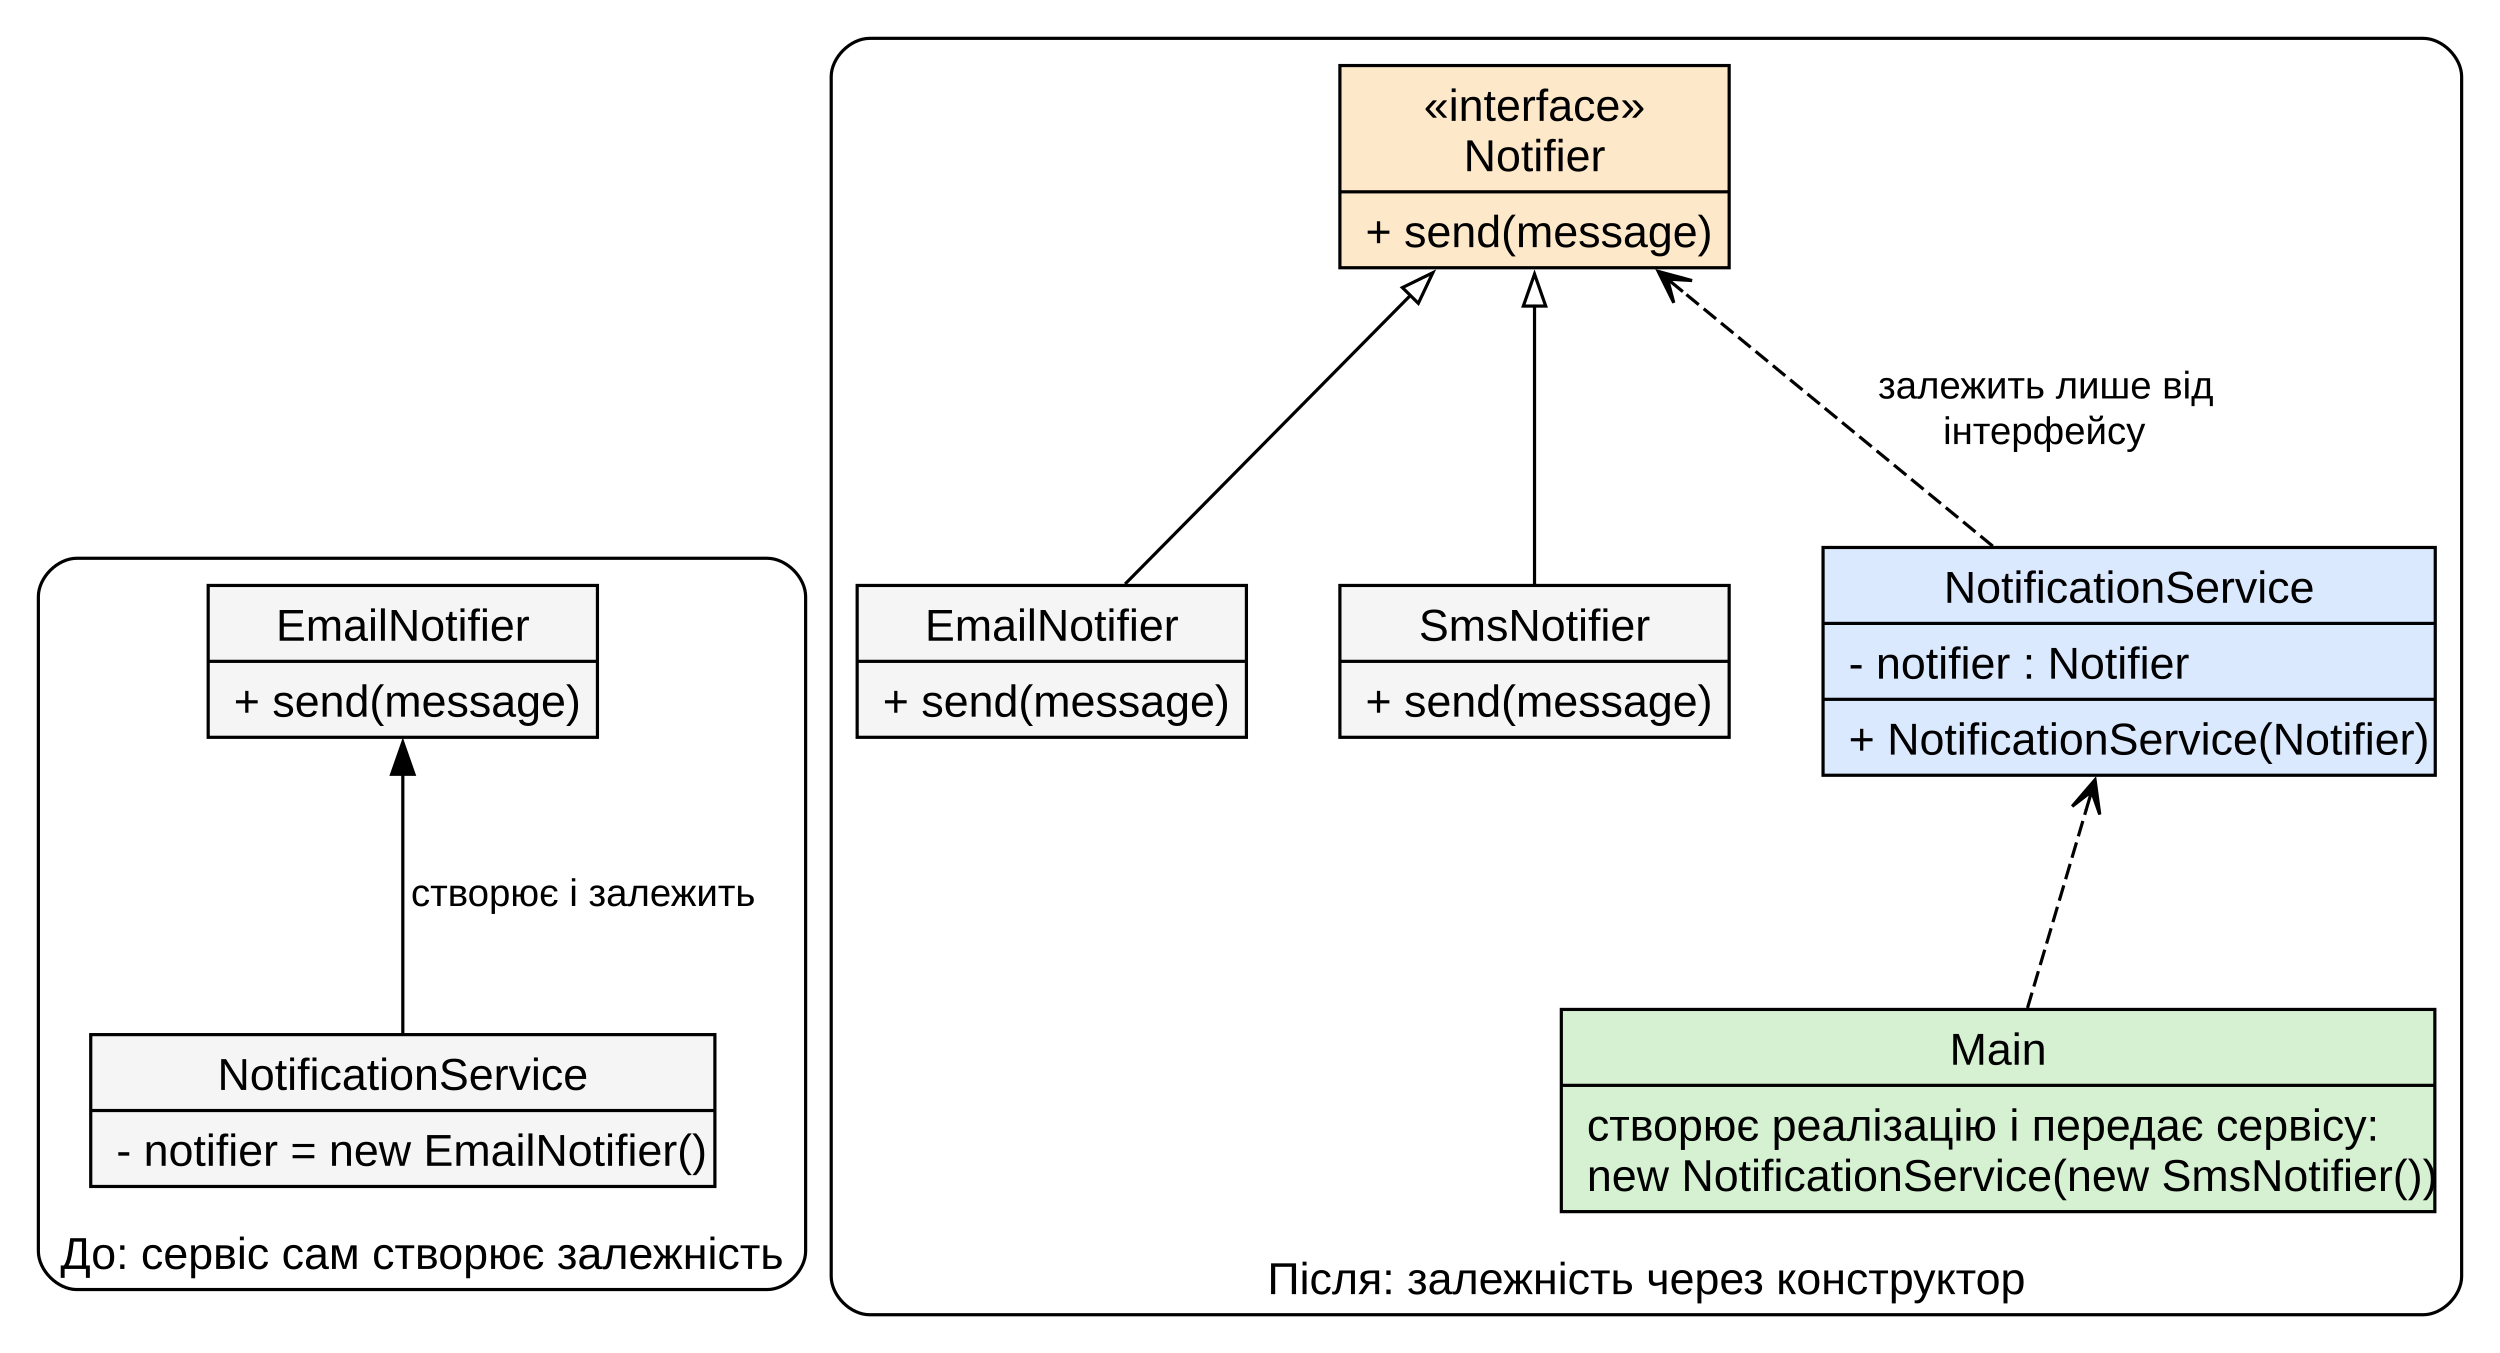
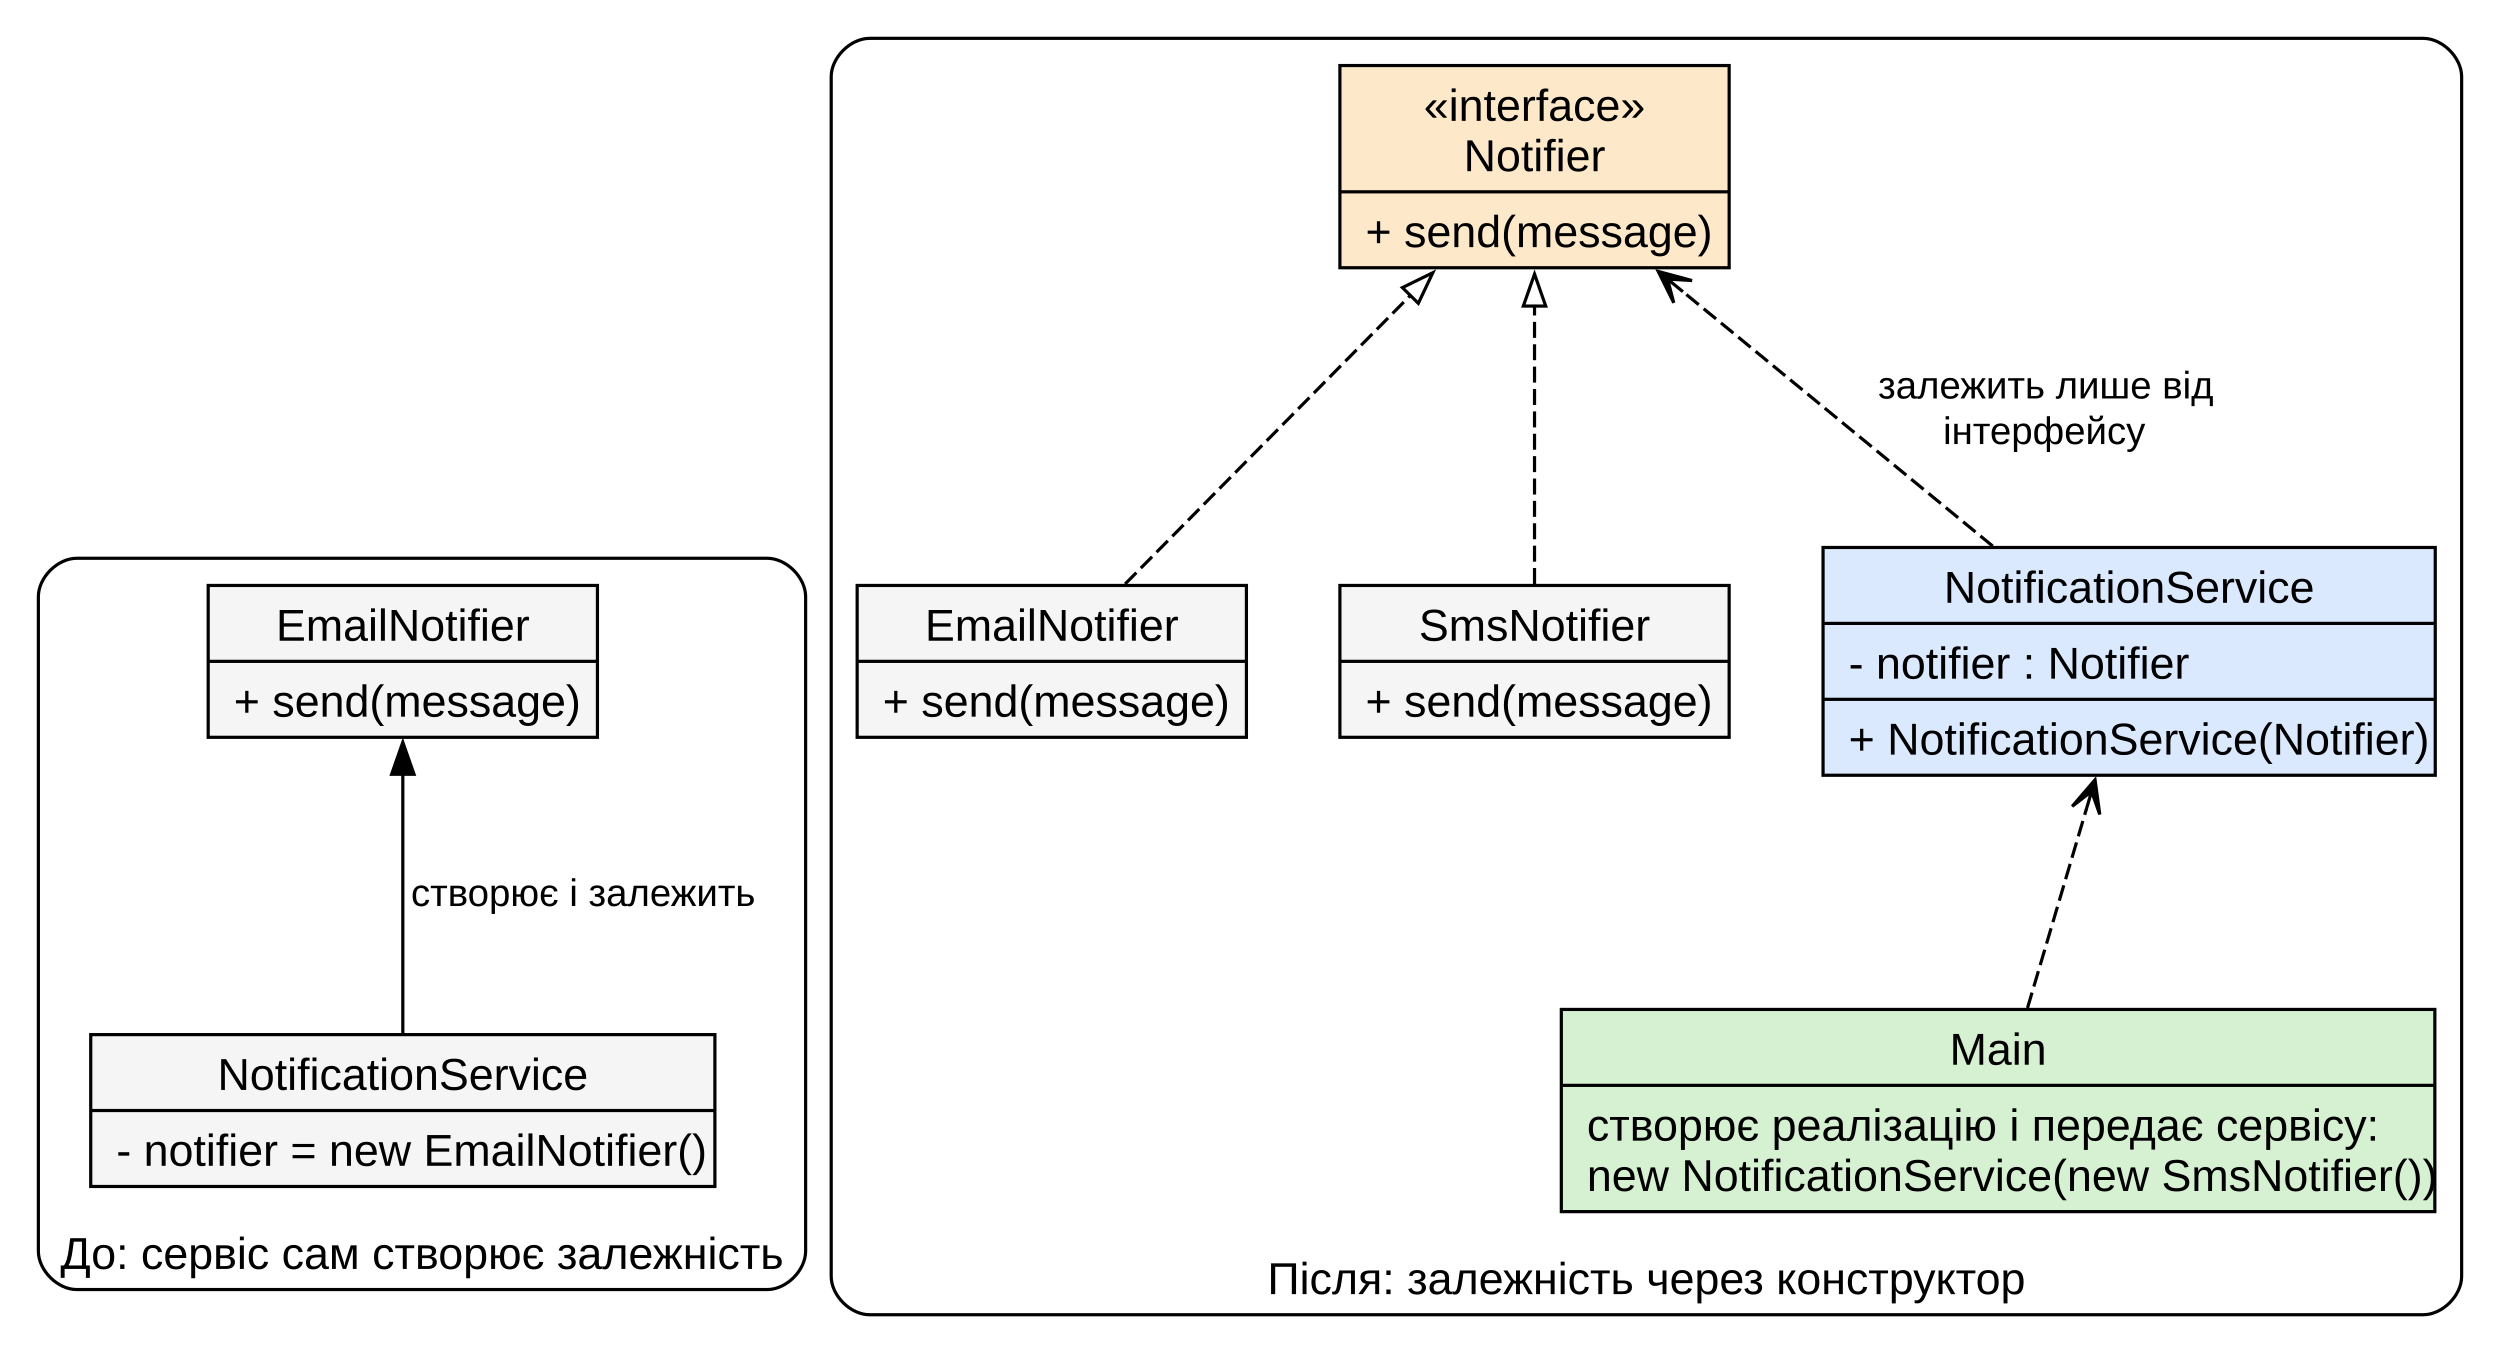
<svg xmlns="http://www.w3.org/2000/svg" width="782pt" height="423pt" viewBox="0.00 0.00 782.00 423.00">
  <g id="graph0" class="graph" transform="scale(1 1) rotate(0) translate(4 419.25)">
    <polygon fill="white" stroke="none" points="-4,4 -4,-419.25 778,-419.25 778,4 -4,4" />
    <g id="clust1" class="cluster">
      <path fill="white" stroke="black" d="M20,-15.88C20,-15.88 236,-15.88 236,-15.88 242,-15.88 248,-21.88 248,-27.88 248,-27.88 248,-232.62 248,-232.62 248,-238.62 242,-244.62 236,-244.62 236,-244.62 20,-244.62 20,-244.62 14,-244.62 8,-238.62 8,-232.62 8,-232.62 8,-27.88 8,-27.88 8,-21.88 14,-15.88 20,-15.88" />
      <text xml:space="preserve" text-anchor="middle" x="128" y="-22.32" font-family="Liberation Sans" font-size="14.00">До: сервіс сам створює залежність</text>
    </g>
    <g id="clust2" class="cluster">
      <path fill="white" stroke="black" d="M268,-8C268,-8 754,-8 754,-8 760,-8 766,-14 766,-20 766,-20 766,-395.25 766,-395.25 766,-401.25 760,-407.25 754,-407.25 754,-407.25 268,-407.25 268,-407.25 262,-407.25 256,-401.25 256,-395.25 256,-395.25 256,-20 256,-20 256,-14 262,-8 268,-8" />
      <text xml:space="preserve" text-anchor="middle" x="511" y="-14.45" font-family="Liberation Sans" font-size="14.00">Після: залежність через конструктор</text>
    </g>
    <g id="node1" class="node">
      <polygon fill="#f5f5f5" stroke="black" points="24.38,-48.12 24.38,-95.62 219.62,-95.62 219.62,-48.12 24.38,-48.12" />
      <text xml:space="preserve" text-anchor="middle" x="122" y="-78.33" font-family="Liberation Sans" font-size="14.00">NotificationService</text>
      <polyline fill="none" stroke="black" points="24.38,-71.88 219.62,-71.88" />
      <text xml:space="preserve" text-anchor="start" x="32.38" y="-54.58" font-family="Liberation Sans" font-size="14.00">- notifier = new EmailNotifier()</text>
    </g>
    <g id="node2" class="node">
      <polygon fill="#f5f5f5" stroke="black" points="61.12,-188.62 61.12,-236.12 182.88,-236.12 182.88,-188.62 61.12,-188.62" />
      <text xml:space="preserve" text-anchor="middle" x="122" y="-218.82" font-family="Liberation Sans" font-size="14.00">EmailNotifier</text>
      <polyline fill="none" stroke="black" points="61.12,-212.38 182.88,-212.38" />
      <text xml:space="preserve" text-anchor="start" x="69.12" y="-195.07" font-family="Liberation Sans" font-size="14.00">+ send(message)</text>
    </g>
    <g id="edge1" class="edge">
      <path fill="none" stroke="black" d="M122,-96.06C122,-118.26 122,-152.03 122,-177.29" />
      <polygon fill="black" stroke="black" points="118.5,-177.06 122,-187.06 125.5,-177.06 118.5,-177.06" />
      <text xml:space="preserve" text-anchor="middle" x="176.75" y="-135.85" font-family="Liberation Sans" font-size="12.00"> створює і залежить</text>
    </g>
    <g id="node3" class="node">
      <polygon fill="#dbe9ff" stroke="black" points="566.25,-176.75 566.25,-248 757.75,-248 757.75,-176.75 566.25,-176.75" />
      <text xml:space="preserve" text-anchor="middle" x="662" y="-230.7" font-family="Liberation Sans" font-size="14.00">NotificationService</text>
      <polyline fill="none" stroke="black" points="566.25,-224.25 757.75,-224.25" />
      <text xml:space="preserve" text-anchor="start" x="574.25" y="-206.95" font-family="Liberation Sans" font-size="14.00">- notifier : Notifier</text>
      <polyline fill="none" stroke="black" points="566.25,-200.5 757.75,-200.5" />
      <text xml:space="preserve" text-anchor="start" x="574.25" y="-183.2" font-family="Liberation Sans" font-size="14.00">+ NotificationService(Notifier)</text>
    </g>
    <g id="node4" class="node">
      <polygon fill="#fde9c9" stroke="black" points="415.12,-335.5 415.12,-398.75 536.88,-398.75 536.88,-335.5 415.12,-335.5" />
      <text xml:space="preserve" text-anchor="middle" x="476" y="-381.45" font-family="Liberation Sans" font-size="14.00">«interface»</text>
      <text xml:space="preserve" text-anchor="middle" x="476" y="-365.7" font-family="Liberation Sans" font-size="14.00">Notifier</text>
      <polyline fill="none" stroke="black" points="415.12,-359.25 536.88,-359.25" />
      <text xml:space="preserve" text-anchor="start" x="423.12" y="-341.95" font-family="Liberation Sans" font-size="14.00">+ send(message)</text>
    </g>
    <g id="edge2" class="edge">
      <path fill="none" stroke="black" stroke-dasharray="5,2" d="M619.33,-248.42C590.34,-272.23 552.01,-303.71 522.28,-328.12" />
      <polygon fill="black" stroke="black" points="514.69,-334.35 519.56,-324.53 517.61,-331.95 522.41,-328.01 522.41,-328.01 522.41,-328.01 517.61,-331.95 525.27,-331.49 514.69,-334.35" />
      <text xml:space="preserve" text-anchor="start" x="580.14" y="-294.6" font-family="Liberation Sans" font-size="12.00"> залежить лише від</text>
      <text xml:space="preserve" text-anchor="middle" x="633.76" y="-280.35" font-family="Liberation Sans" font-size="12.00"> інтерфейсу</text>
    </g>
    <g id="node5" class="node">
      <polygon fill="#f5f5f5" stroke="black" points="264.12,-188.62 264.12,-236.12 385.88,-236.12 385.88,-188.62 264.12,-188.62" />
      <text xml:space="preserve" text-anchor="middle" x="325" y="-218.82" font-family="Liberation Sans" font-size="14.00">EmailNotifier</text>
      <polyline fill="none" stroke="black" points="264.12,-212.38 385.88,-212.38" />
      <text xml:space="preserve" text-anchor="start" x="272.12" y="-195.07" font-family="Liberation Sans" font-size="14.00">+ send(message)</text>
    </g>
    <g id="edge3" class="edge">
-       <path fill="none" stroke="black" d="M347.93,-236.57C371.59,-260.5 408.91,-298.25 437.17,-326.85" />
+       <path fill="none" stroke="black" stroke-dasharray="5,2" d="M347.93,-236.57C371.59,-260.5 408.91,-298.25 437.17,-326.85" />
      <polygon fill="none" stroke="black" points="434.67,-329.29 444.19,-333.95 439.65,-324.37 434.67,-329.29" />
    </g>
    <g id="node6" class="node">
      <polygon fill="#f5f5f5" stroke="black" points="415.12,-188.62 415.12,-236.12 536.88,-236.12 536.88,-188.62 415.12,-188.62" />
      <text xml:space="preserve" text-anchor="middle" x="476" y="-218.82" font-family="Liberation Sans" font-size="14.00">SmsNotifier</text>
      <polyline fill="none" stroke="black" points="415.12,-212.38 536.88,-212.38" />
      <text xml:space="preserve" text-anchor="start" x="423.12" y="-195.07" font-family="Liberation Sans" font-size="14.00">+ send(message)</text>
    </g>
    <g id="edge4" class="edge">
-       <path fill="none" stroke="black" d="M476,-236.57C476,-259.68 476,-295.68 476,-323.87" />
+       <path fill="none" stroke="black" stroke-dasharray="5,2" d="M476,-236.57C476,-259.68 476,-295.68 476,-323.87" />
      <polygon fill="none" stroke="black" points="472.5,-323.51 476,-333.51 479.5,-323.51 472.5,-323.51" />
    </g>
    <g id="node7" class="node">
      <polygon fill="#d6f0d2" stroke="black" points="484.38,-40.25 484.38,-103.5 757.62,-103.5 757.62,-40.25 484.38,-40.25" />
      <text xml:space="preserve" text-anchor="middle" x="621" y="-86.2" font-family="Liberation Sans" font-size="14.00">Main</text>
      <polyline fill="none" stroke="black" points="484.38,-79.75 757.62,-79.75" />
      <text xml:space="preserve" text-anchor="start" x="492.38" y="-62.45" font-family="Liberation Sans" font-size="14.00">створює реалізацію і передає сервісу:</text>
      <text xml:space="preserve" text-anchor="start" x="492.38" y="-46.7" font-family="Liberation Sans" font-size="14.00">new NotificationService(new SmsNotifier())</text>
    </g>
    <g id="edge5" class="edge">
      <path fill="none" stroke="black" stroke-dasharray="5,2" d="M630.2,-103.96C635.6,-122.21 642.53,-145.61 648.54,-165.9" />
      <polygon fill="black" stroke="black" points="651.33,-175.33 644.18,-167.02 650.26,-171.71 648.49,-165.74 648.49,-165.74 648.49,-165.74 650.26,-171.71 652.81,-164.47 651.33,-175.33" />
    </g>
  </g>
</svg>
